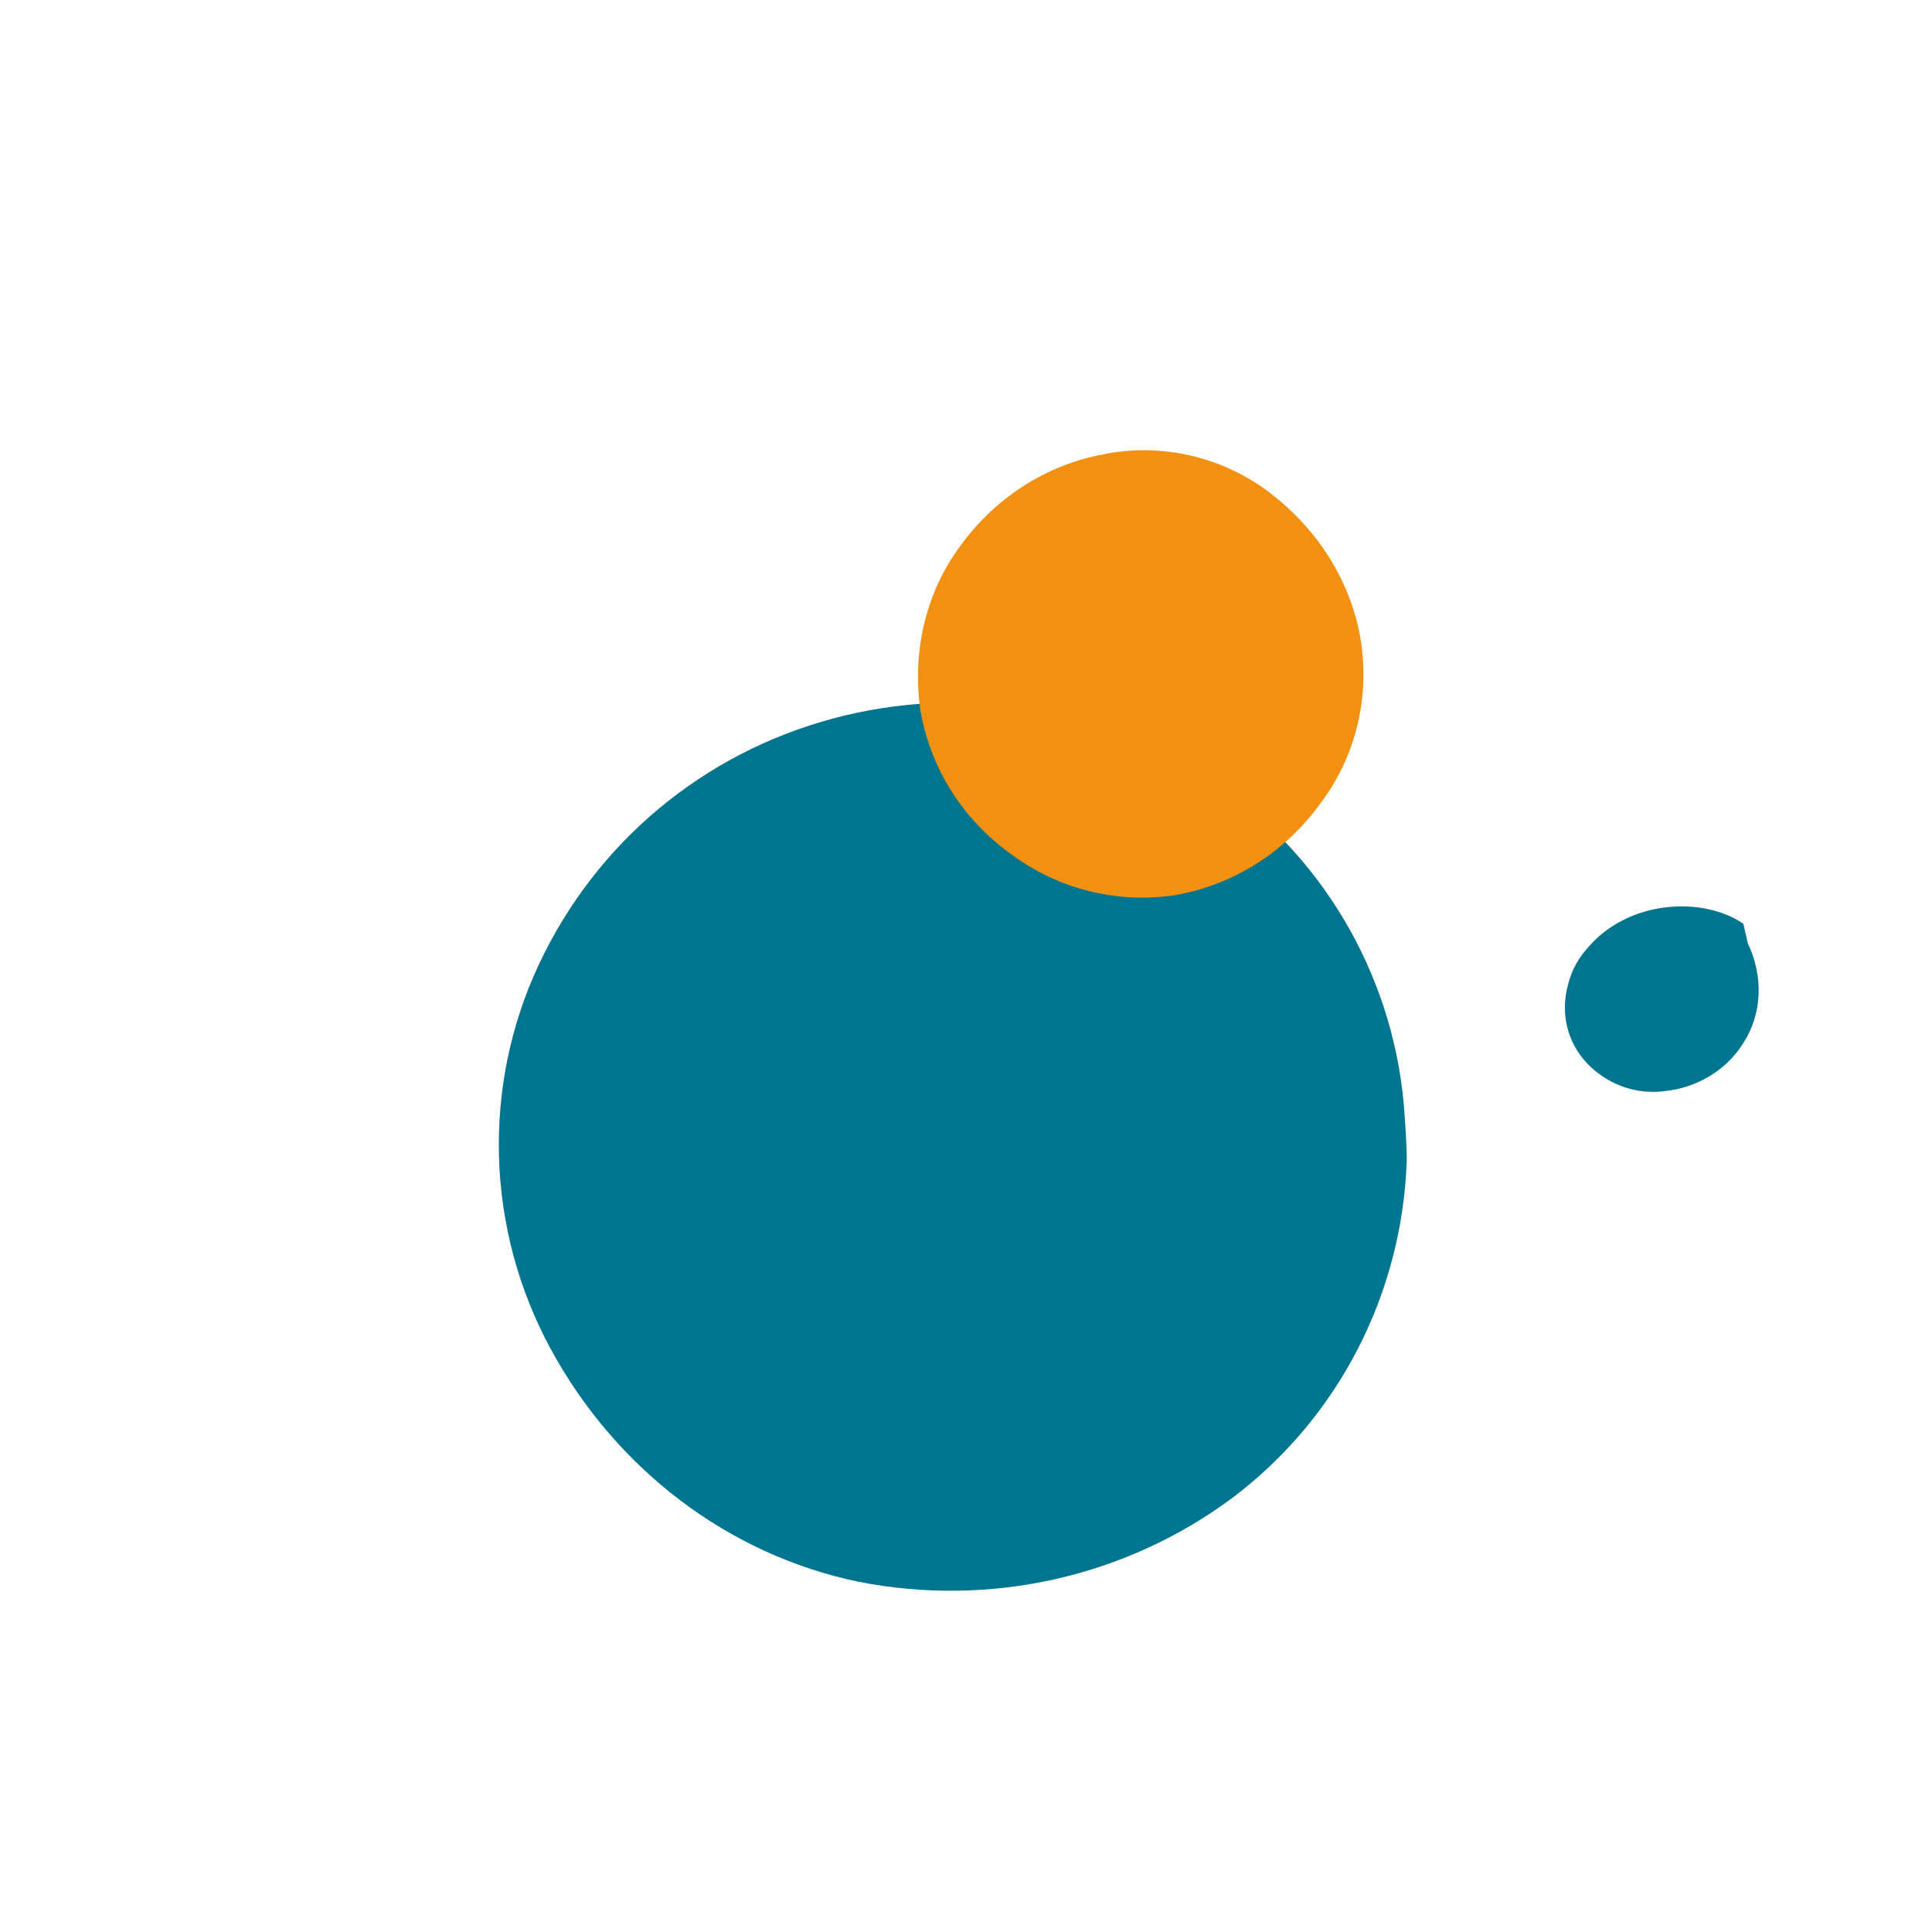
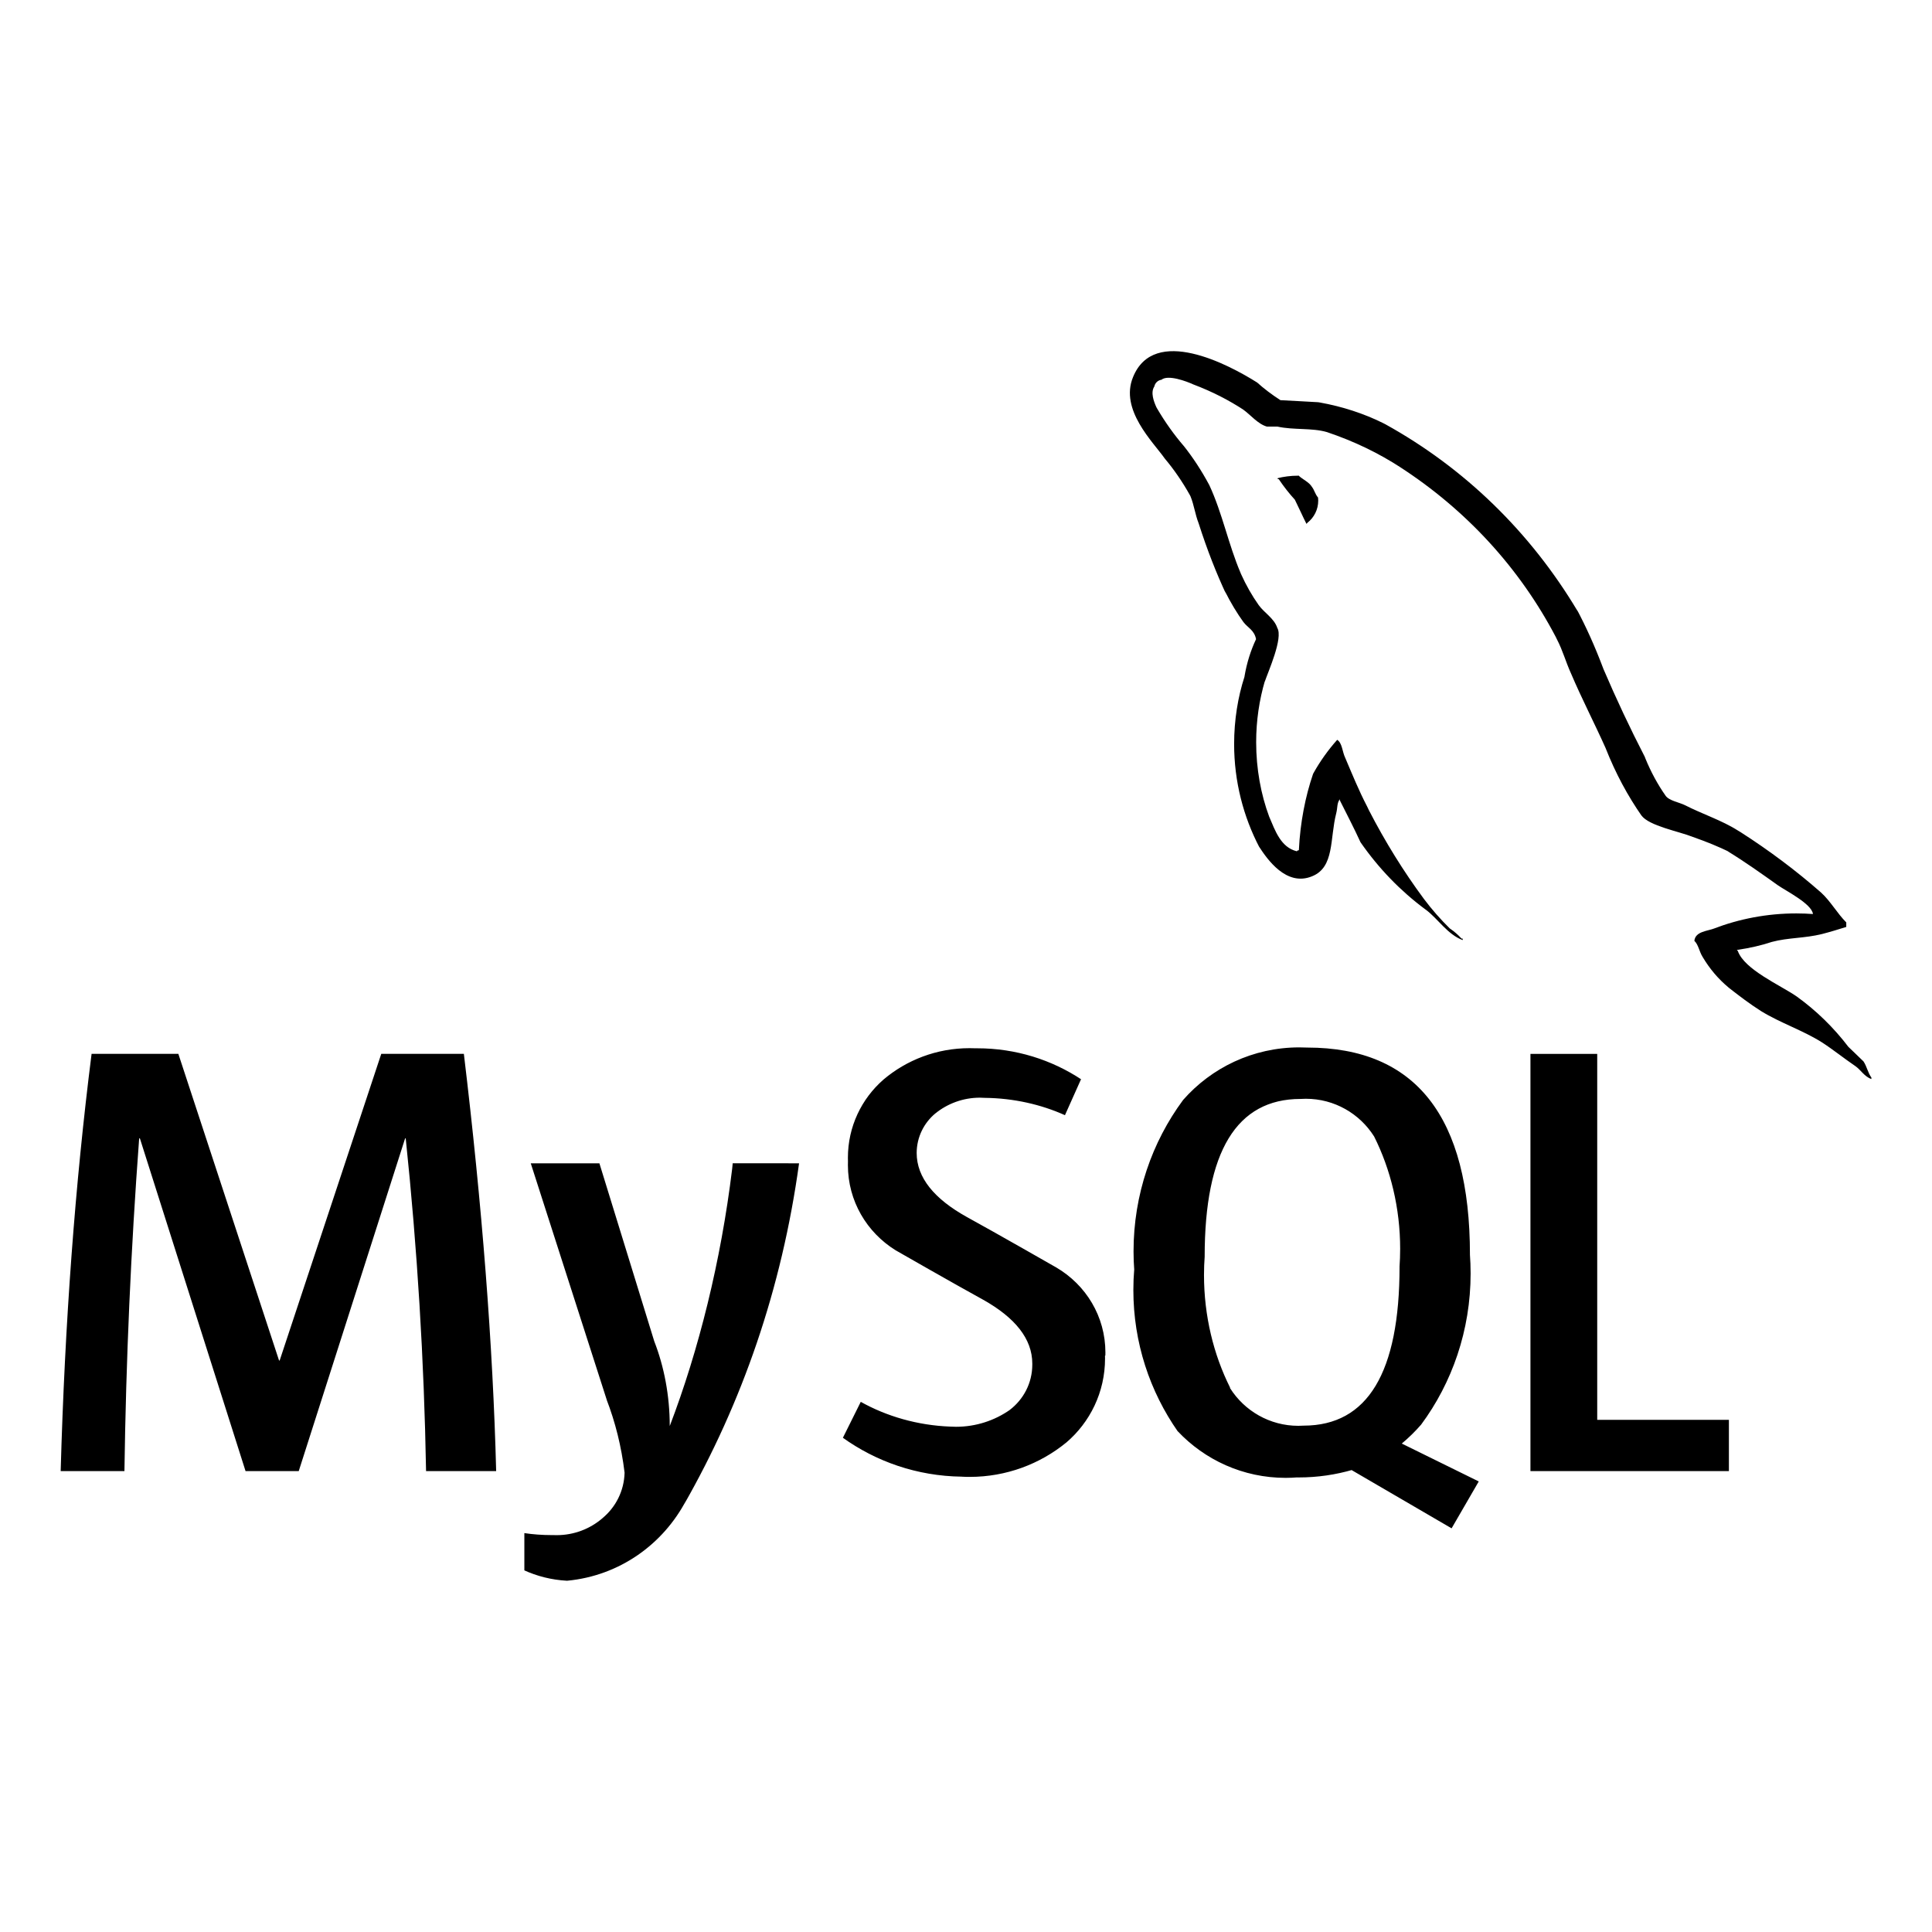
- <svg xmlns="http://www.w3.org/2000/svg" viewBox="0 0 128 128" width="128" height="128">
-   <path fill="#00758F" d="M115.5 61.2c-1.3-.9-3.2-1.3-5-1.1-2.1.2-4.1 1.2-5.4 2.8-.7.8-1.1 1.7-1.3 2.7-.4 1.9.2 3.8 1.6 5.1 1.3 1.2 3 1.8 4.8 1.6 2.2-.2 4.2-1.4 5.3-3.2 1.3-2 1.3-4.5.3-6.6l-.3-1.3zM40.2 92.4c-4.4-4.8-6.8-11.2-6.5-17.7.3-6.5 3.3-12.6 8.3-16.7 4.9-4.1 11.3-6 17.7-5.3 6.4.7 12.2 4 16 9.2 2.6 3.6 4.1 7.9 4.3 12.4.2 4.5-1 8.9-3.3 12.7-3.4 5.6-8.8 9.5-15.1 10.9-7.1 1.5-14.7.1-21.4-5.5zm53-15.5c-.3 8.8-4.5 17-11.5 22.3-7.1 5.3-16.1 7.3-24.8 5.6-8.7-1.8-16.1-7.5-20.4-15.4-4.3-7.9-4.6-17.4-.8-25.5 3.8-8.1 10.9-14 19.5-16.3 8.6-2.3 17.8-.8 25.1 4.1 7.2 4.8 11.9 12.7 12.7 21.4.1 1.3.2 2.6.2 3.8z" />
-   <path fill="#F29111" d="M84.2 32.7c-3.1-2.4-7.2-3.4-11.1-2.6-3.8.7-7.2 2.9-9.5 6.1-2.3 3.1-3.2 7.1-2.6 11 .7 3.8 2.8 7.1 6 9.4 3.1 2.3 7 3.3 10.9 2.7 3.9-.7 7.3-2.9 9.6-6.1 2.4-3.2 3.3-7.2 2.6-11.1-.7-3.7-2.8-7-5.9-9.4z" />
+ <svg xmlns="http://www.w3.org/2000/svg" fill="#000000" width="800px" height="800px" viewBox="0 0 32 32" version="1.1">
+   <path d="M30.026 15.139c-0.082-0.006-0.177-0.010-0.273-0.010-0.484 0-0.947 0.090-1.373 0.254l0.026-0.009c-0.125 0.050-0.325 0.050-0.342 0.209 0.069 0.066 0.079 0.175 0.137 0.267 0.117 0.198 0.261 0.366 0.429 0.506l0.003 0.003c0.175 0.137 0.35 0.27 0.534 0.387 0.325 0.2 0.694 0.319 1.012 0.52 0.181 0.117 0.366 0.266 0.55 0.391 0.091 0.062 0.15 0.175 0.267 0.215v-0.025c-0.057-0.075-0.075-0.184-0.131-0.267-0.084-0.084-0.167-0.159-0.25-0.241-0.248-0.325-0.535-0.603-0.857-0.835l-0.012-0.008c-0.267-0.182-0.852-0.437-0.962-0.744l-0.016-0.018c0.218-0.031 0.412-0.077 0.599-0.139l-0.024 0.007c0.284-0.075 0.544-0.059 0.837-0.132 0.132-0.034 0.266-0.075 0.4-0.117v-0.075c-0.15-0.15-0.262-0.354-0.417-0.494-0.409-0.36-0.86-0.698-1.335-1.002l-0.045-0.027c-0.262-0.167-0.595-0.275-0.871-0.417-0.1-0.050-0.267-0.075-0.325-0.159-0.13-0.185-0.245-0.397-0.336-0.621l-0.008-0.022q-0.368-0.714-0.684-1.453c-0.144-0.383-0.287-0.697-0.448-1.001l0.023 0.047c-0.786-1.319-1.881-2.379-3.188-3.102l-0.043-0.022c-0.309-0.153-0.668-0.272-1.045-0.339l-0.025-0.004c-0.209-0.010-0.417-0.025-0.625-0.034-0.146-0.094-0.272-0.19-0.39-0.296l0.003 0.003c-0.475-0.3-1.704-0.95-2.054-0.090-0.225 0.542 0.334 1.077 0.527 1.352 0.154 0.183 0.294 0.388 0.415 0.605l0.010 0.020c0.059 0.145 0.075 0.294 0.134 0.445 0.145 0.452 0.292 0.823 0.459 1.182l-0.026-0.062c0.099 0.199 0.202 0.368 0.317 0.528l-0.008-0.012c0.067 0.091 0.182 0.134 0.209 0.284-0.086 0.181-0.153 0.391-0.19 0.61l-0.002 0.014c-0.108 0.332-0.171 0.715-0.171 1.112 0 0.621 0.153 1.206 0.423 1.72l-0.010-0.020c0.134 0.207 0.452 0.667 0.878 0.491 0.375-0.15 0.292-0.625 0.4-1.043 0.025-0.1 0.009-0.166 0.060-0.234v0.019c0.117 0.235 0.235 0.459 0.342 0.694 0.302 0.435 0.661 0.805 1.071 1.11l0.013 0.009c0.2 0.15 0.359 0.41 0.609 0.502v-0.025h-0.019c-0.057-0.062-0.12-0.117-0.189-0.164l-0.004-0.002c-0.155-0.152-0.299-0.316-0.429-0.489l-0.008-0.011c-0.326-0.44-0.636-0.938-0.905-1.461l-0.029-0.061c-0.137-0.262-0.252-0.545-0.362-0.804-0.050-0.1-0.050-0.25-0.134-0.3-0.148 0.166-0.281 0.351-0.392 0.55l-0.008 0.016c-0.128 0.373-0.212 0.804-0.234 1.251l-0 0.011c-0.034 0.009-0.017 0-0.034 0.018-0.267-0.065-0.359-0.342-0.459-0.575-0.136-0.366-0.215-0.79-0.215-1.231 0-0.356 0.051-0.7 0.147-1.025l-0.006 0.026c0.059-0.175 0.309-0.727 0.209-0.895-0.052-0.159-0.217-0.25-0.309-0.379-0.109-0.154-0.209-0.329-0.292-0.514l-0.008-0.020c-0.2-0.467-0.3-0.985-0.517-1.452-0.131-0.244-0.269-0.454-0.424-0.65l0.007 0.009c-0.165-0.191-0.317-0.404-0.449-0.63l-0.011-0.020c-0.041-0.091-0.1-0.242-0.034-0.342 0.012-0.058 0.058-0.103 0.117-0.112l0.001-0c0.11-0.090 0.419 0.027 0.527 0.077 0.317 0.12 0.59 0.261 0.843 0.427l-0.016-0.010c0.117 0.082 0.244 0.241 0.394 0.282h0.175c0.267 0.059 0.569 0.018 0.819 0.091 0.459 0.155 0.856 0.349 1.223 0.587l-0.021-0.013c1.104 0.713 1.988 1.677 2.586 2.816l0.020 0.041c0.1 0.192 0.144 0.369 0.235 0.569 0.175 0.412 0.391 0.829 0.569 1.227 0.169 0.428 0.369 0.798 0.607 1.139l-0.012-0.018c0.125 0.175 0.627 0.266 0.852 0.357 0.237 0.083 0.427 0.162 0.611 0.251l-0.037-0.016c0.287 0.175 0.567 0.375 0.837 0.567 0.137 0.095 0.554 0.304 0.579 0.472zM18.302 22.452c0 0.015 0.001 0.032 0.001 0.049 0 0.558-0.249 1.057-0.643 1.393l-0.003 0.002c-0.432 0.352-0.989 0.566-1.596 0.566-0.047 0-0.094-0.001-0.14-0.004l0.006 0c-0.739-0.010-1.419-0.25-1.976-0.651l0.010 0.007 0.296-0.595c0.429 0.24 0.939 0.389 1.481 0.41l0.006 0c0.027 0.002 0.058 0.003 0.090 0.003 0.332 0 0.641-0.104 0.894-0.281l-0.005 0.003c0.229-0.174 0.375-0.446 0.375-0.752 0-0.006-0-0.011-0-0.017v0.001c0-0.412-0.287-0.762-0.81-1.056-0.485-0.266-1.453-0.821-1.453-0.821-0.478-0.296-0.791-0.817-0.791-1.411 0-0.021 0-0.042 0.001-0.063l-0 0.003c-0.001-0.019-0.001-0.041-0.001-0.063 0-0.515 0.227-0.977 0.586-1.291l0.002-0.002c0.382-0.324 0.881-0.521 1.426-0.521 0.035 0 0.069 0.001 0.103 0.002l-0.005-0c0.009-0 0.020-0 0.031-0 0.639 0 1.234 0.191 1.73 0.52l-0.012-0.007-0.266 0.595c-0.391-0.176-0.847-0.282-1.327-0.287l-0.002-0c-0.024-0.002-0.051-0.003-0.079-0.003-0.28 0-0.538 0.098-0.74 0.262l0.002-0.002c-0.189 0.157-0.309 0.392-0.31 0.655v0c0 0.41 0.292 0.762 0.832 1.062 0.491 0.269 1.483 0.837 1.483 0.837 0.488 0.287 0.811 0.809 0.811 1.407 0 0.018-0 0.037-0.001 0.055l0-0.003zM20.374 22.983c-0.273-0.545-0.432-1.187-0.432-1.866 0-0.107 0.004-0.213 0.012-0.317l-0.001 0.014q0-2.611 1.587-2.612c0.026-0.002 0.057-0.003 0.089-0.003 0.475 0 0.892 0.248 1.129 0.622l0.003 0.005c0.271 0.542 0.43 1.182 0.43 1.858 0 0.104-0.004 0.207-0.011 0.309l0.001-0.014q0 2.632-1.587 2.634c-0.027 0.002-0.058 0.003-0.089 0.003-0.475 0-0.893-0.248-1.13-0.622l-0.003-0.005zM24.488 24.535l-1.27-0.625c0.116-0.097 0.22-0.199 0.316-0.309l0.003-0.003c0.513-0.692 0.821-1.563 0.821-2.505 0-0.109-0.004-0.217-0.012-0.324l0.001 0.014q0-3.43-2.693-3.432c-0.040-0.002-0.087-0.003-0.134-0.003-0.767 0-1.456 0.337-1.925 0.872l-0.002 0.003c-0.511 0.692-0.818 1.562-0.818 2.504 0 0.106 0.004 0.211 0.012 0.315l-0.001-0.014c-0.009 0.101-0.014 0.219-0.014 0.338 0 0.874 0.274 1.684 0.74 2.349l-0.009-0.013c0.449 0.478 1.086 0.776 1.791 0.776 0.066 0 0.131-0.003 0.195-0.008l-0.009 0.001c0.009 0 0.021 0 0.032 0 0.311 0 0.612-0.045 0.897-0.128l-0.022 0.006 1.656 0.965 0.45-0.777zM28.636 24.366h-3.287v-6.91h1.106v6.061h2.181zM13.235 19.268c-0.287 2.084-0.944 3.965-1.905 5.65l0.040-0.077c-0.385 0.741-1.113 1.257-1.968 1.34l-0.010 0.001c-0.259-0.014-0.5-0.076-0.719-0.177l0.012 0.005v-0.617c0.137 0.021 0.295 0.033 0.456 0.033 0.009 0 0.018-0 0.028-0h-0.001c0.016 0.001 0.034 0.001 0.052 0.001 0.289 0 0.554-0.105 0.758-0.28l-0.002 0.001c0.22-0.181 0.361-0.451 0.369-0.755l0-0.001c-0.053-0.438-0.154-0.837-0.299-1.214l0.012 0.034-1.267-3.944h1.137l0.909 2.949c0.162 0.416 0.256 0.898 0.256 1.401 0 0.001 0 0.002 0 0.002v-0c0.482-1.262 0.848-2.734 1.034-4.261l0.009-0.092zM8.215 24.366h-1.158q-0.049-2.761-0.337-5.511h-0.010l-1.762 5.511h-0.881l-1.75-5.511h-0.012q-0.205 2.751-0.244 5.511h-1.056q0.103-3.685 0.512-6.911h1.437l1.668 5.079h0.010l1.683-5.079h1.368q0.454 3.777 0.535 6.911zM21.505 7.879c-0.002 0-0.005-0-0.008-0-0.119 0-0.234 0.015-0.344 0.043l0.010-0.002v0.016h0.017c0.086 0.128 0.174 0.239 0.269 0.343l-0.002-0.002c0.067 0.134 0.125 0.267 0.192 0.4l0.017-0.019c0.109-0.086 0.178-0.218 0.178-0.366 0-0.018-0.001-0.035-0.003-0.053l0 0.002c-0.050-0.059-0.057-0.117-0.1-0.175-0.050-0.084-0.157-0.125-0.225-0.191z" />
</svg>
